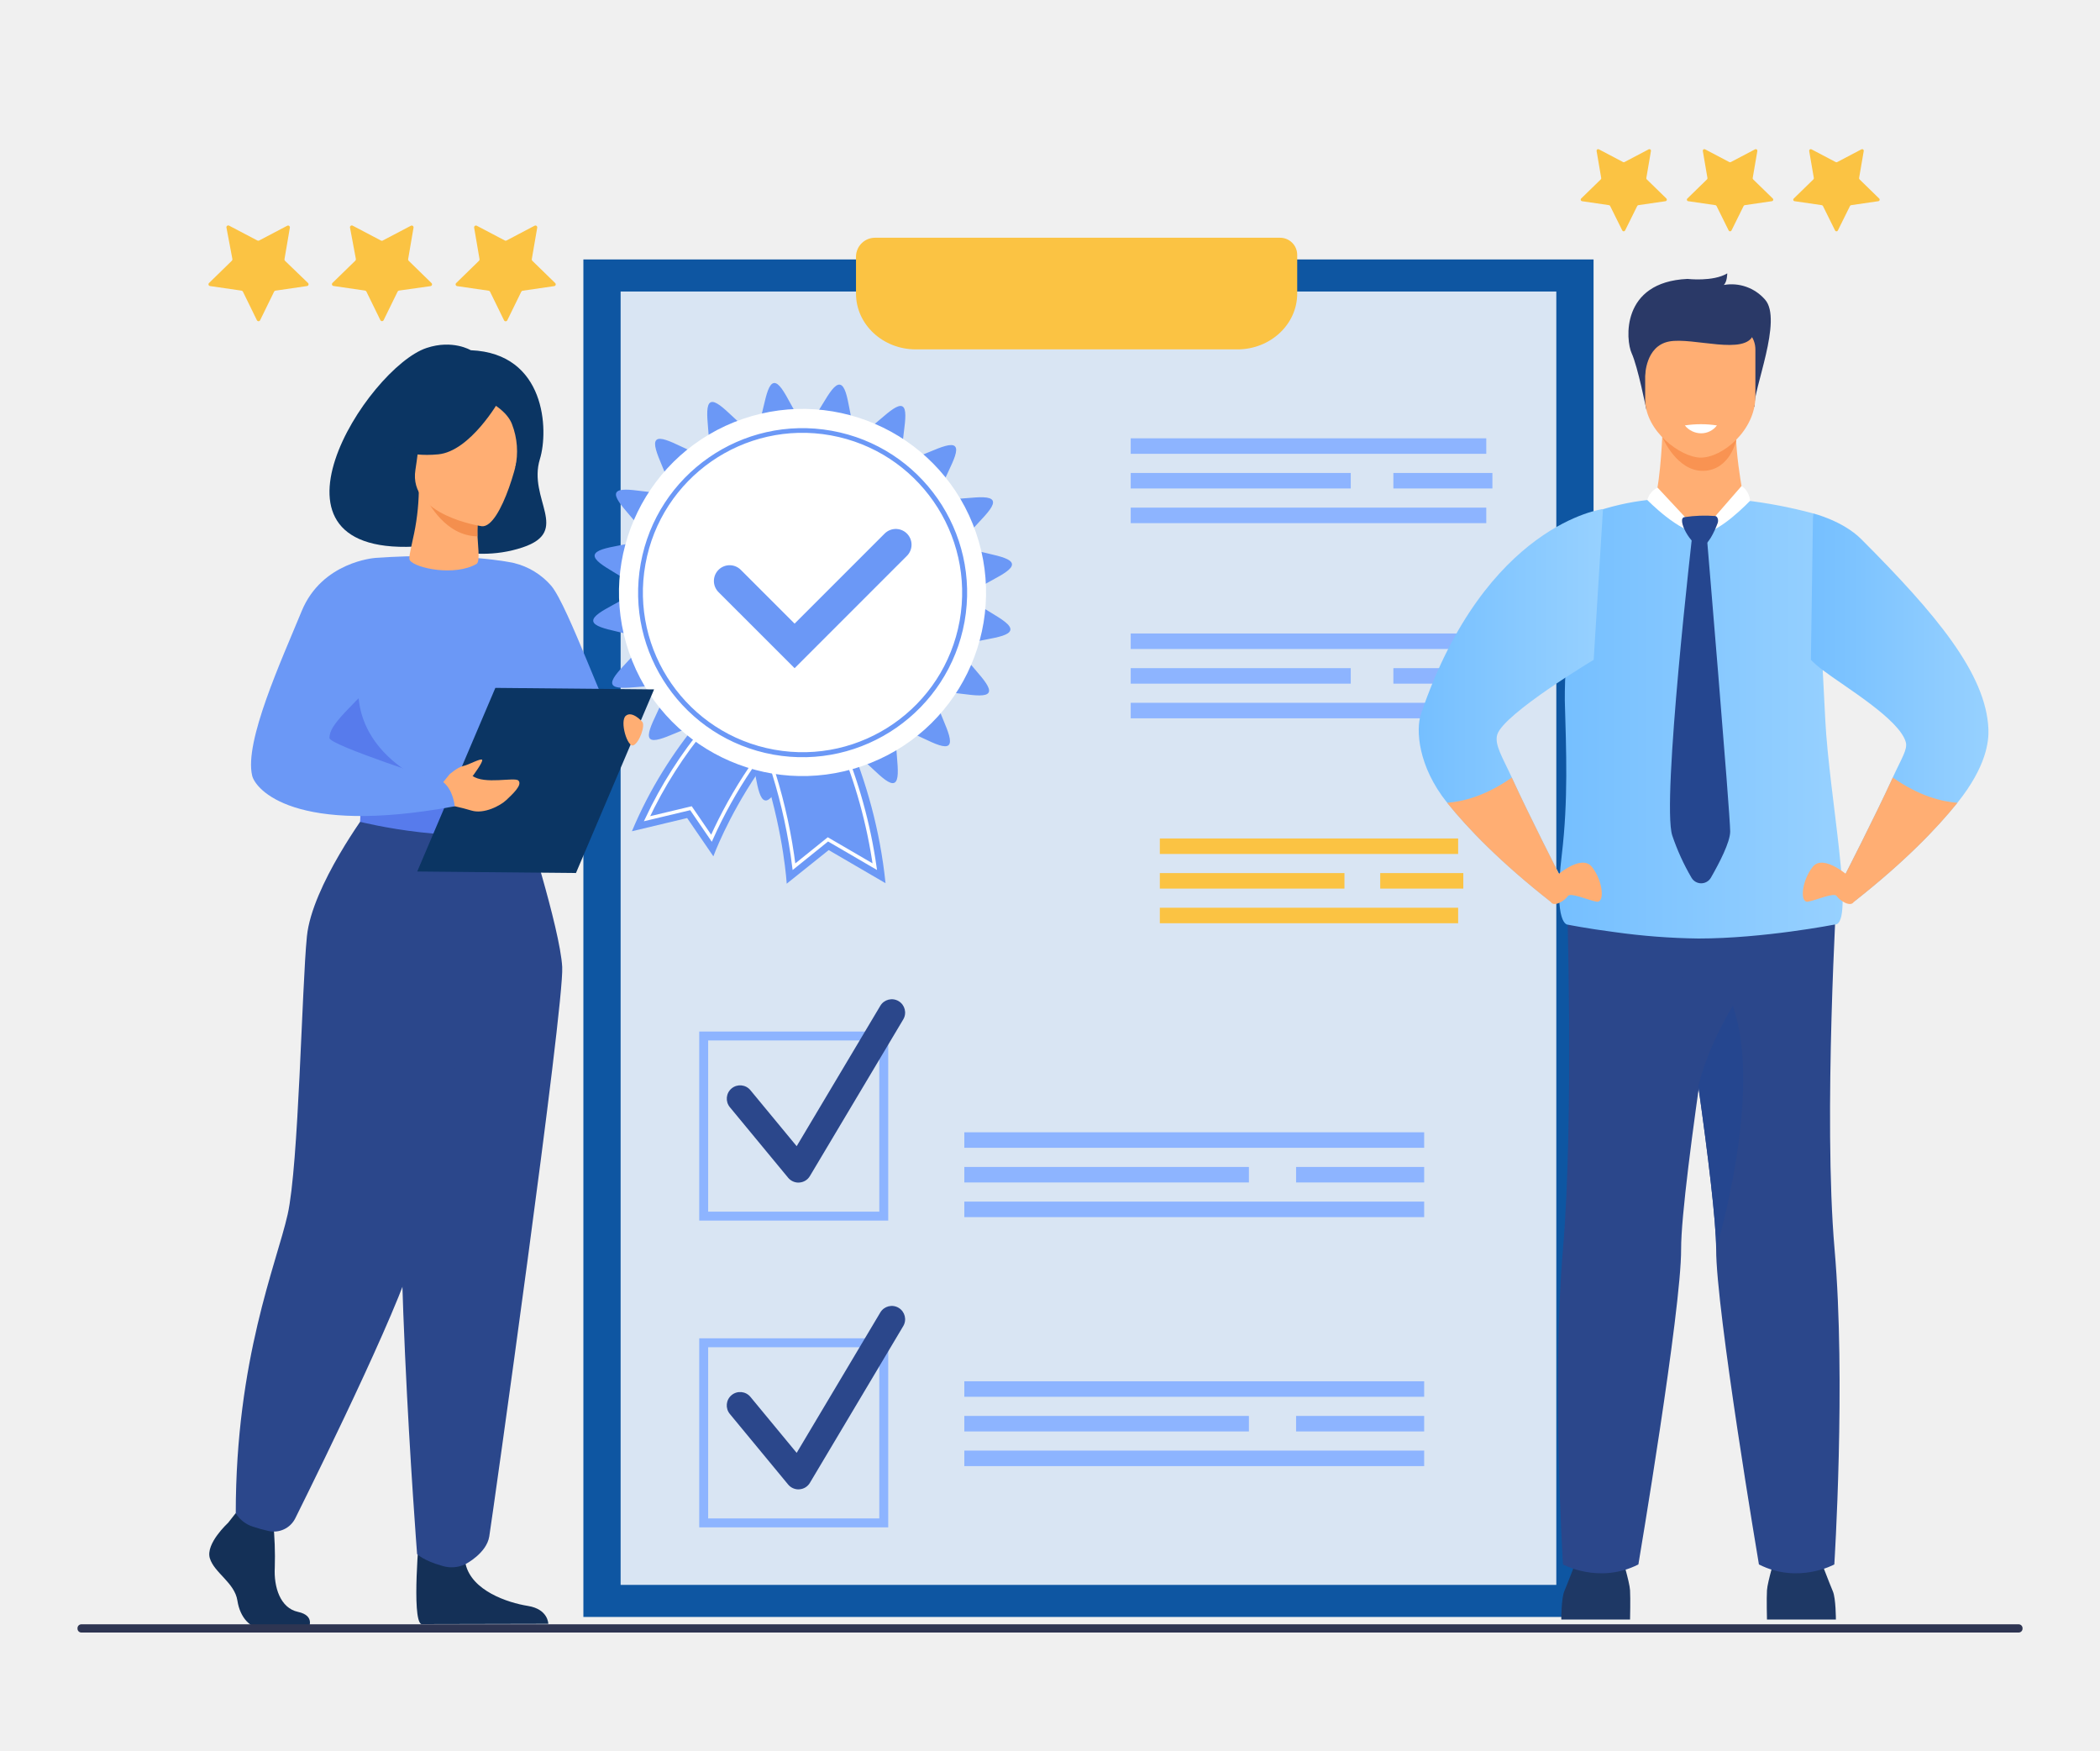
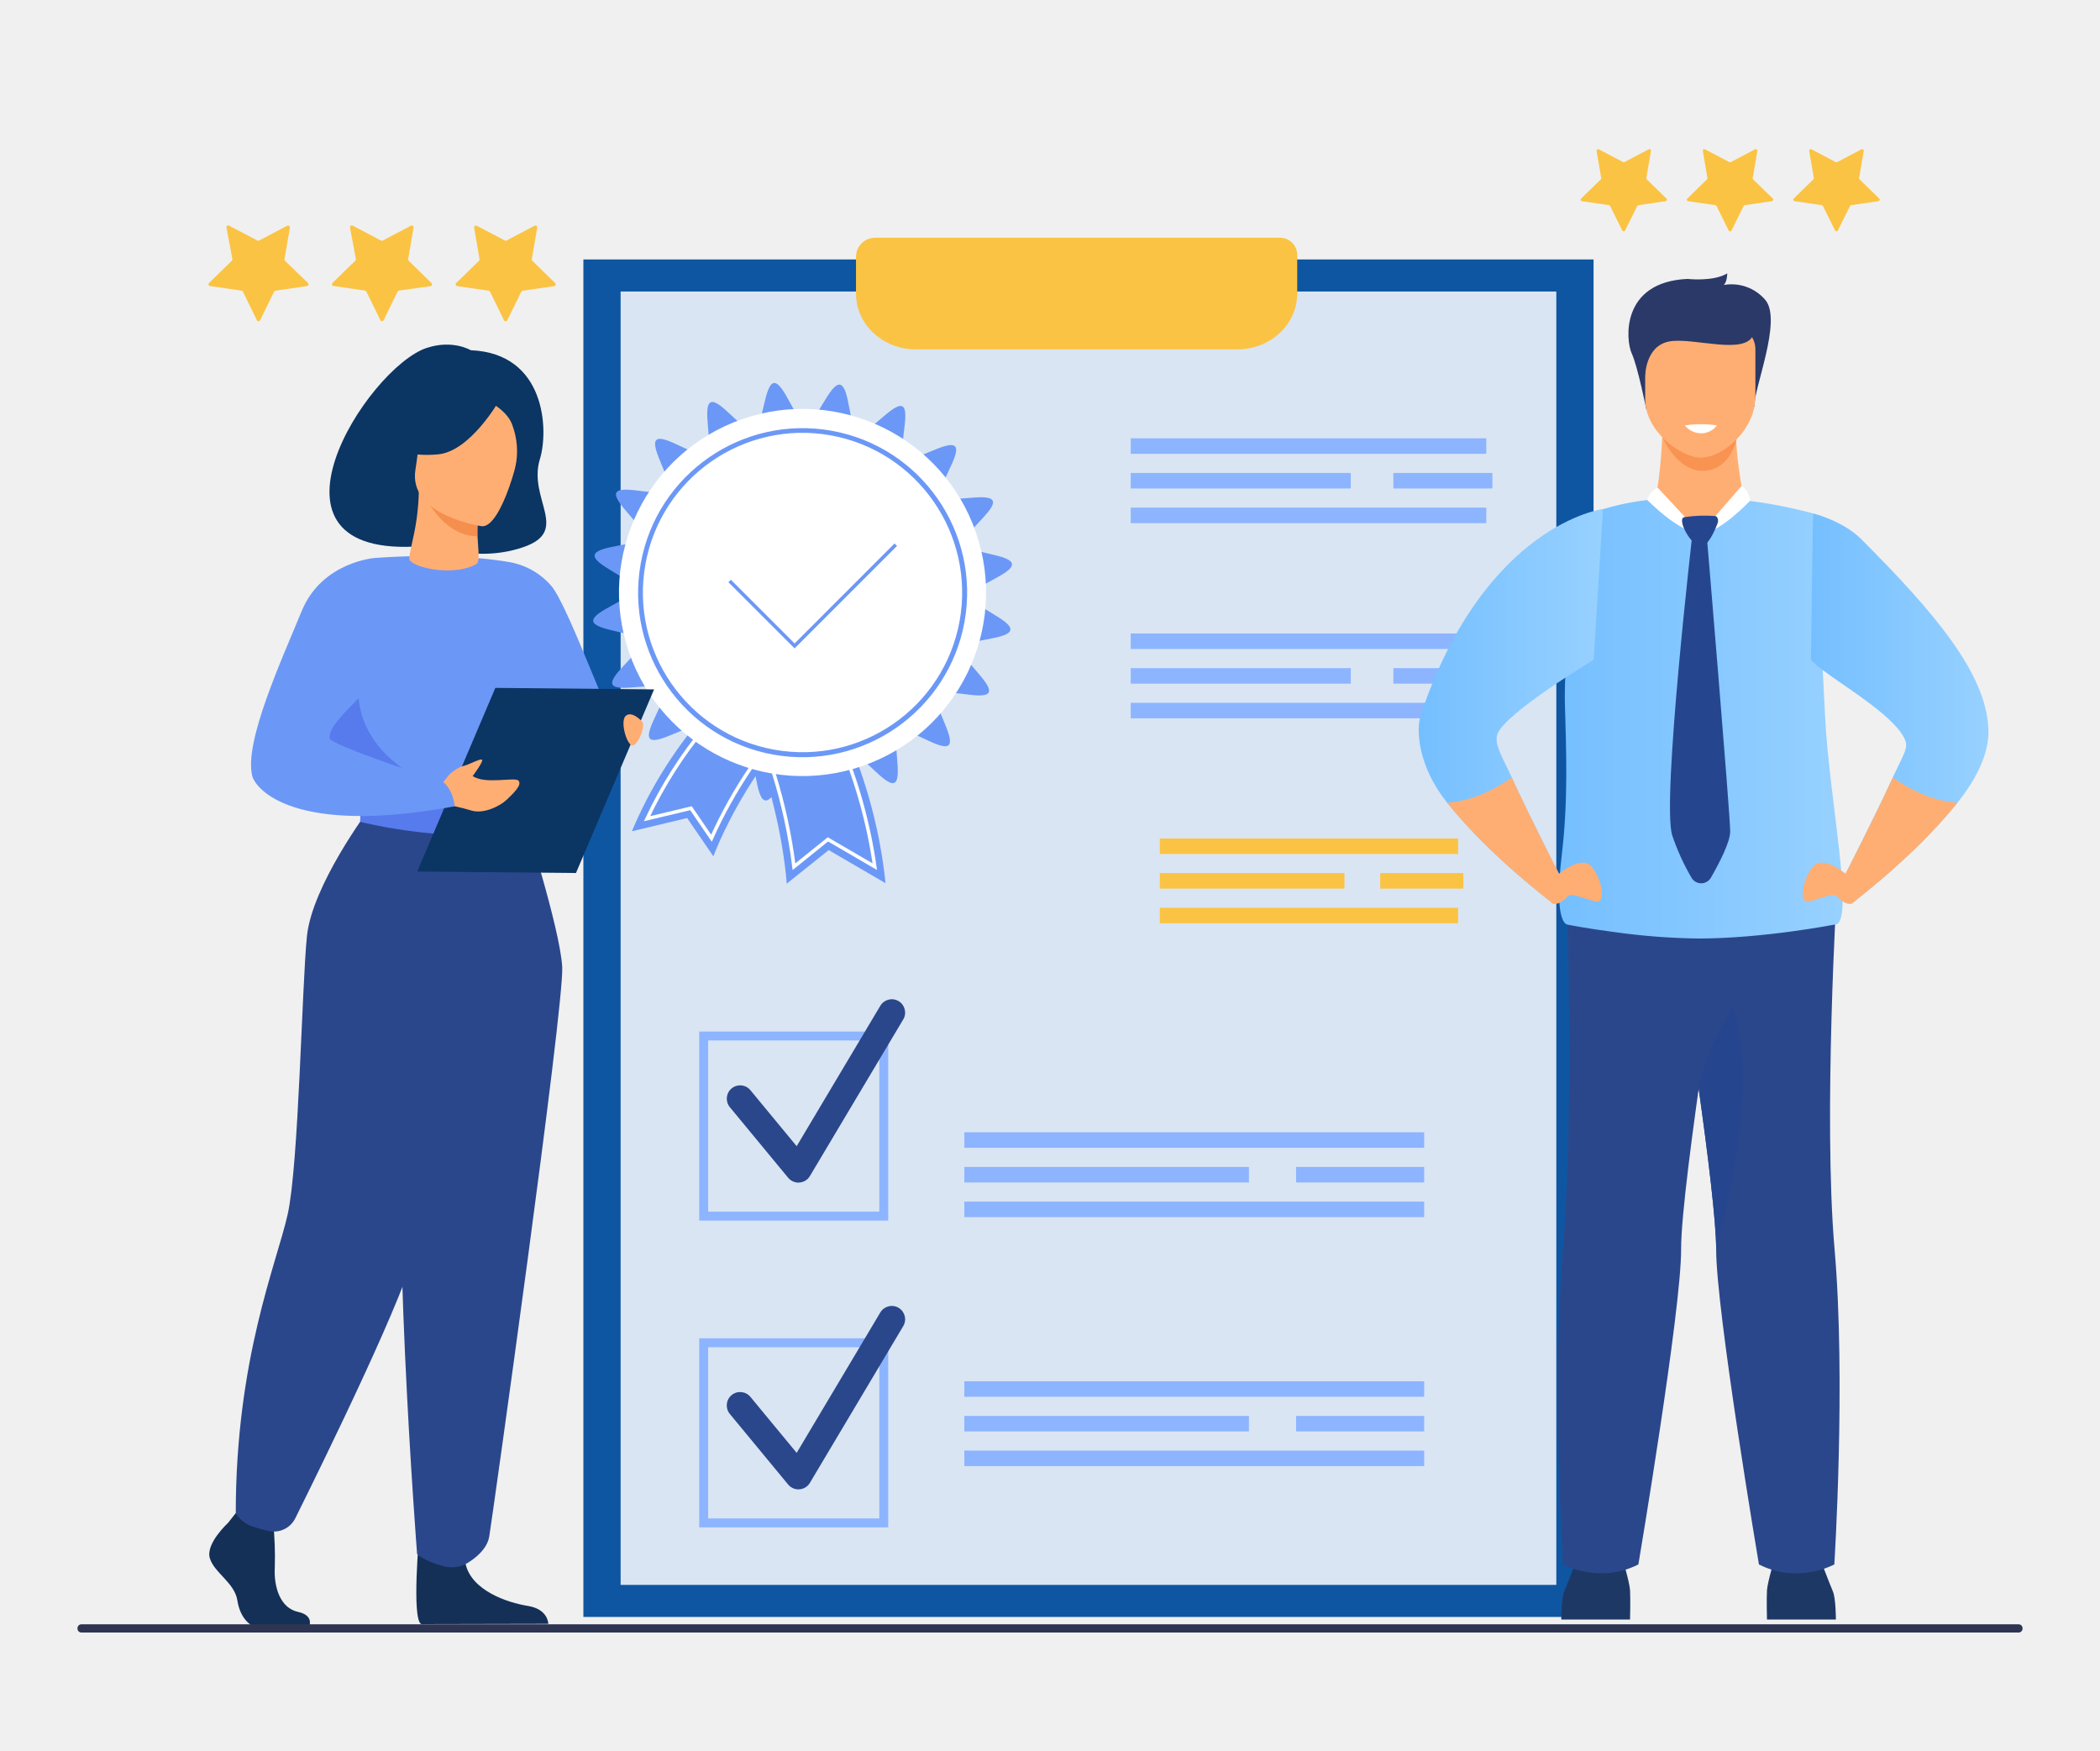
<svg xmlns="http://www.w3.org/2000/svg" xmlns:xlink="http://www.w3.org/1999/xlink" id="Layer_1" data-name="Layer 1" viewBox="0 0 600 500">
  <defs>
-     <style>.cls-1{fill:#0e56a2;}.cls-2{fill:#f0f5fc;opacity:0.9;}.cls-3{fill:#fbc343;}.cls-4{fill:#8db4ff;}.cls-5{fill:#2b478b;}.cls-6{fill:#6b98f6;}.cls-7,.cls-9{fill:none;stroke-miterlimit:10;}.cls-7{stroke:#fdfeff;}.cls-8{fill:#fff;}.cls-9{stroke:#6b98f6;stroke-linecap:round;stroke-width:9px;}.cls-10{fill:#1e3865;}.cls-11{fill:#ffae73;}.cls-12{fill:#f99352;}.cls-13{fill:#2a3967;}.cls-14{fill:url(#linear-gradient);}.cls-15{fill:#25468f;}.cls-16{fill:url(#linear-gradient-2);}.cls-17{fill:url(#linear-gradient-3);}.cls-18{fill:#0b3563;}.cls-19{fill:#143057;}.cls-20{fill:#577bec;}.cls-21{fill:#f48f4e;}.cls-22{fill:#2e3552;}</style>
+     <style>.cls-1{fill:#0e56a2;}.cls-2{fill:#f0f5fc;opacity:0.9;}.cls-3{fill:#fbc343;}.cls-4{fill:#8db4ff;}.cls-5{fill:#2b478b;}.cls-6{fill:#6b98f6;}.cls-7,.cls-9{fill:none;stroke-miterlimit:10;}.cls-7{stroke:#fdfeff;}.cls-8{fill:#fff;}.cls-9{stroke:#6b98f6;strokeLinecap:round;strokeWidth:9px;}.cls-10{fill:#1e3865;}.cls-11{fill:#ffae73;}.cls-12{fill:#f99352;}.cls-13{fill:#2a3967;}.cls-14{fill:url(#linear-gradient);}.cls-15{fill:#25468f;}.cls-16{fill:url(#linear-gradient-2);}.cls-17{fill:url(#linear-gradient-3);}.cls-18{fill:#0b3563;}.cls-19{fill:#143057;}.cls-20{fill:#577bec;}.cls-21{fill:#f48f4e;}.cls-22{fill:#2e3552;}</style>
    <linearGradient id="linear-gradient" x1="445.45" y1="205.3" x2="526.48" y2="205.3" gradientUnits="userSpaceOnUse">
      <stop offset="0" stop-color="#75bfff" />
      <stop offset="1" stop-color="#97d1ff" />
    </linearGradient>
    <linearGradient id="linear-gradient-2" x1="405.35" y1="201.49" x2="457.99" y2="201.49" xlink:href="#linear-gradient" />
    <linearGradient id="linear-gradient-3" x1="517.4" y1="202.11" x2="568.14" y2="202.11" xlink:href="#linear-gradient" />
  </defs>
  <rect class="cls-1" x="166.68" y="74.11" width="288.62" height="387.76" />
  <rect class="cls-2" x="177.32" y="83.27" width="267.34" height="369.44" />
  <path class="cls-3" d="M250,67.91a5.44,5.44,0,0,0-5.43,5.44V83.86c0,8.8,7.65,15.94,17.1,15.94h91.86c9.44,0,17.1-7.14,17.1-15.94V72.8a4.89,4.89,0,0,0-4.89-4.89Z" />
  <path class="cls-4" d="M253.78,348.65h-54v-54h54Zm-51.45-2.55h48.9V297.2h-48.9Z" />
  <path class="cls-5" d="M228.12,337.8a3.83,3.83,0,0,1-2.94-1.39l-16.65-20.15a3.81,3.81,0,1,1,5.87-4.86l13.22,16,23.9-40.11a3.81,3.81,0,1,1,6.55,3.9L231.4,335.93a3.78,3.78,0,0,1-3,1.85Z" />
  <rect class="cls-4" x="275.52" y="323.43" width="131.39" height="4.43" />
  <rect class="cls-4" x="275.52" y="343.23" width="131.39" height="4.43" />
  <rect class="cls-4" x="370.31" y="333.33" width="36.6" height="4.43" />
  <rect class="cls-4" x="275.52" y="333.33" width="81.31" height="4.43" />
  <rect class="cls-4" x="275.52" y="394.55" width="131.39" height="4.43" />
  <rect class="cls-4" x="275.52" y="414.35" width="131.39" height="4.43" />
  <rect class="cls-4" x="370.31" y="404.45" width="36.6" height="4.43" />
  <rect class="cls-4" x="275.52" y="404.45" width="81.31" height="4.43" />
  <rect class="cls-4" x="323.06" y="180.95" width="101.59" height="4.43" />
  <rect class="cls-4" x="323.06" y="200.75" width="101.59" height="4.43" />
  <rect class="cls-4" x="398.11" y="190.85" width="28.29" height="4.43" />
  <rect class="cls-4" x="323.06" y="190.85" width="62.87" height="4.43" />
  <rect class="cls-4" x="323.06" y="125.2" width="101.59" height="4.43" />
  <rect class="cls-4" x="323.06" y="145" width="101.59" height="4.43" />
  <rect class="cls-4" x="398.11" y="135.1" width="28.29" height="4.43" />
  <rect class="cls-4" x="323.06" y="135.1" width="62.87" height="4.43" />
  <rect class="cls-3" x="331.38" y="239.5" width="85.23" height="4.43" />
  <rect class="cls-3" x="331.38" y="259.29" width="85.23" height="4.43" />
  <rect class="cls-3" x="394.35" y="249.39" width="23.74" height="4.43" />
  <rect class="cls-3" x="331.38" y="249.39" width="52.75" height="4.43" />
  <path class="cls-4" d="M253.78,436.28h-54v-54h54Zm-51.45-2.55h48.9v-48.9h-48.9Z" />
  <path class="cls-5" d="M228.12,425.43a3.83,3.83,0,0,1-2.94-1.39l-16.65-20.15A3.81,3.81,0,1,1,214.4,399l13.22,16,23.9-40.11a3.81,3.81,0,1,1,6.55,3.9L231.4,423.56a3.78,3.78,0,0,1-3,1.85Z" />
  <path class="cls-6" d="M248.15,167.68s-47.19,20.9-67.6,69.76l15.78-3.77,7.49,10.93s15.94-43.81,53.55-59.06Z" />
  <path class="cls-7" d="M197.42,230.86l-12.56,3a123.85,123.85,0,0,1,16.78-26.35A148.88,148.88,0,0,1,247.05,171l6.88,13.33c-18.67,8.4-31.72,23.59-39.5,35.1a132.76,132.76,0,0,0-11.15,20Z" />
  <path class="cls-6" d="M169.91,158.55c.51-2.85,12.81-2.57,13.73-5.22s-8.86-10.13-7.53-12.62,13,1.55,14.68-.7-5.29-12.37-3.25-14.33,11.84,5.49,14.18,3.87-1.24-13.39,1.32-14.63,9.56,8.87,12.3,8,2.94-13.12,5.78-13.51,6.31,11.4,9.19,11.47,6.84-11.56,9.69-11,2.56,12.81,5.21,13.73,10.14-8.86,12.62-7.53-1.55,13,.7,14.67,12.37-5.29,14.33-3.24-5.49,11.84-3.87,14.18,13.39-1.24,14.63,1.32-8.86,9.56-8,12.3,13.12,2.94,13.51,5.78-11.4,6.31-11.46,9.19,11.55,6.84,11,9.68-12.81,2.57-13.73,5.22,8.86,10.13,7.53,12.62-13-1.55-14.67.7,5.29,12.37,3.24,14.33-11.84-5.49-14.17-3.87,1.23,13.39-1.33,14.63-9.56-8.87-12.29-8-2.95,13.12-5.79,13.51-6.31-11.4-9.19-11.47-6.84,11.56-9.68,11-2.57-12.81-5.22-13.73-10.13,8.86-12.61,7.53,1.54-13-.71-14.68-12.37,5.3-14.33,3.25,5.49-11.84,3.87-14.18S176.2,198.06,175,195.5s8.87-9.56,8-12.3-13.12-2.94-13.5-5.78,11.39-6.31,11.46-9.19S169.4,161.39,169.91,158.55Z" />
  <path class="cls-6" d="M201.42,152.28s45.32,39,51.59,100l-16.24-9.46-12,9.6s-3-53.9-39.59-83.4Z" />
  <path class="cls-7" d="M226.85,247.57A153.63,153.63,0,0,0,221.11,221c-4.77-15.41-14.21-36.71-32.24-52.22l12.66-13.06a172.47,172.47,0,0,1,38.52,56.2,144.59,144.59,0,0,1,9.89,35.64l-13.39-7.8Z" />
  <circle class="cls-8" cx="229.29" cy="169.25" r="52.43" transform="translate(-42.61 83.86) rotate(-19)" />
  <path class="cls-6" d="M220.94,215.55a47,47,0,1,1,54.65-38A47.1,47.1,0,0,1,220.94,215.55Zm16.44-91.19a45.61,45.61,0,1,0,36.8,53A45.67,45.67,0,0,0,237.38,124.36Z" />
  <polyline class="cls-9" points="208.47 165.95 227.03 184.5 255.94 155.59" />
  <path class="cls-10" d="M446.08,462.6s0-6.05.86-8.06,4-10.21,4-10.21h12.35s2.3,7.48,2.44,9.92,0,8.35,0,8.35Z" />
  <path class="cls-10" d="M524.54,462.6s0-6.05-.87-8.06-4-10.21-4-10.21H507.29s-2.29,7.48-2.44,9.92,0,8.35,0,8.35Z" />
  <path class="cls-11" d="M475,123.06s-.43,13.47-2.16,19.51l-13.64,9.52,51.36,7.68-12.25-16.92s-3.7-18.06-1.76-24.74S475,123.06,475,123.06Z" />
  <path class="cls-12" d="M475,124.92s4.06,9.78,11.71,9.57,9.39-8.87,9.39-8.87Z" />
  <path class="cls-13" d="M470.39,117s-2.47-12.34-4.19-16.07S463,80.53,482.14,79.67c0,0,7.33.86,11.36-1.58,0,0,0,2.44-1,3.31a12.71,12.71,0,0,1,11.78,4.16c5.17,5.75-3.45,25.87-3,30.61Z" />
  <path class="cls-11" d="M485.79,130.71c-5.54-.1-15.74-7.48-15.74-16.62V99.82c0-3.34,2.32-6.07,5.17-6.07h21.15c2.84,0,5.17,2.73,5.17,6.07v13.46C501.54,122.86,492.15,130.82,485.79,130.71Z" />
  <path class="cls-13" d="M470.05,107.44s0-8.57,6.81-9.89,22,4.18,24.14-2.07-29.37-6.15-30.95-2.16S470.05,107.44,470.05,107.44Z" />
  <path class="cls-5" d="M447.63,253.1s2.16,66-1.07,103.69,0,90.08,0,90.08,10.34,5.7,21.55,0c0,0,12.29-72.77,12.21-90.08C480.26,338.34,493.72,256,493.72,256Z" />
  <path class="cls-5" d="M524.09,446.87s-10.34,5.7-21.54,0c0,0-12.29-72.77-12.22-90.09,0-7.79-2.34-27-5.1-46.55C481.45,283.46,477,256,477,256l47.88-3s-4,66.13-.72,103.79S524.09,446.87,524.09,446.87Z" />
  <path class="cls-14" d="M524.26,264.08s-20.41,4-39,4a188.61,188.61,0,0,1-24-1.84c-7.77-1-13.34-2.12-13.34-2.12s-4.14.37-1.69-20c1.85-15.52,1.27-29.54.86-44,0-1.61,0-3.5.08-5.61.8-16.82,5.88-47.09,9.76-48.72a70.89,70.89,0,0,1,15.94-3.18c0,.2,5.91,8.83,12.93,9.8,4.35-1.72,7.78-3.19,12.54-9.52A136.49,136.49,0,0,1,518,146.64s.73,3.21,3.5,58.85C522.61,227.53,530.13,264.16,524.26,264.08Z" />
  <path class="cls-15" d="M490.33,356.78c0-7.79-2.34-27-5.1-46.55,2.86-11.69,9.85-22.94,9.85-22.94C503.91,312.08,490.33,356.78,490.33,356.78Z" />
  <path class="cls-16" d="M427.8,209.79c-.92,2.9,1.64,6.81,4.14,12.29,5.14,11.26,13.69,27.9,13.69,27.9a50.08,50.08,0,0,1-2.59,7.59c-14.38-11.3-23.66-20.91-29.57-28.28-8.32-10.37-9-20.84-7.47-25.37,18.48-54.34,52-58.52,52-58.52l-2.66,43.07S429.71,203.83,427.8,209.79Z" />
  <path class="cls-11" d="M443.93,250.8s7.75-7.19,10.92-3.16,3.73,10.34,1.29,9.91-7.47-2.73-8.19-1.58-3.94,3.35-4.92,1.6S443.93,250.8,443.93,250.8Z" />
  <path class="cls-11" d="M445.63,250a50.08,50.08,0,0,1-2.59,7.59c-14.38-11.3-23.66-20.91-29.57-28.28,4.46-.33,11-1.93,18.47-7.21C437.08,233.34,445.63,250,445.63,250Z" />
  <path class="cls-17" d="M568.12,208.29c.14,3.38-.53,10.63-8.85,21-5.92,7.37-15.19,17-29.57,28.28a49.31,49.31,0,0,1-2.6-7.59s8.55-16.64,13.7-27.9c2.5-5.48,4.28-8,3.71-10.1-1.84-6.55-17.29-15.7-23.79-20.62a28,28,0,0,1-3.32-2.89l.61-41.83s8.51,2.1,13.76,7.35C553.11,175.34,567.49,192.48,568.12,208.29Z" />
  <path class="cls-11" d="M528.81,250.8s-7.76-7.19-10.92-3.16-3.74,10.34-1.3,9.91,7.47-2.73,8.19-1.58,3.94,3.35,4.92,1.6S528.81,250.8,528.81,250.8Z" />
  <path class="cls-11" d="M527.1,250a49.31,49.31,0,0,0,2.6,7.59c14.38-11.3,23.65-20.91,29.57-28.28-4.47-.33-11-1.93-18.47-7.21C535.65,233.34,527.1,250,527.1,250Z" />
  <path class="cls-8" d="M473.59,139.28a5.46,5.46,0,0,0-2.93,3.54s9.15,9.41,15.14,9.55Z" />
  <path class="cls-8" d="M485.8,152.37l11.8-13.56a5.54,5.54,0,0,1,2.41,4.24S490.87,152.73,485.8,152.37Z" />
  <path class="cls-15" d="M483.67,151.38s-9,77.8-5.88,87.28a64.91,64.91,0,0,0,5.5,12.06,3.2,3.2,0,0,0,5.53,0c2.39-4.16,5.52-10.17,5.52-13.22,0-5-6.84-86.18-6.84-86.18Z" />
  <path class="cls-15" d="M481.31,147.71a39,39,0,0,1,8.76-.31c.66.1,1,1.15.7,2-.93,2.44-2.82,6.66-4.8,6.66C483.18,156.05,478.84,148,481.31,147.71Z" />
  <path class="cls-8" d="M481.38,121.52a6,6,0,0,0,4.74,2.25,5.61,5.61,0,0,0,4.43-2.25A30.2,30.2,0,0,0,481.38,121.52Z" />
  <path class="cls-18" d="M120.63,156c-.92-2.78,12.6,5.75,28.72.35,13.9-4.66,1.37-13.73,4.91-25.23,2.52-8.19,1.72-30.2-19.75-31.08,0,0-5.16-3.13-12.62-.65C104.93,105,69.65,160,120.63,156Z" />
  <path class="cls-6" d="M144.16,206.45a56.22,56.22,0,0,0,5.74,8.68c4.46,5.58,27.87-7.68,25.86-8.68s-13.42-33.38-18.25-39.11a20.48,20.48,0,0,0-10.68-6.52Z" />
  <path class="cls-19" d="M65.16,435s-6.47,5.9-5.21,10.09,7.1,7,7.88,12.11,3.94,7.91,6.78,7.91H88.14s2.08-3.6-3-4.69-6.94-7.1-6.63-12.69a97.84,97.84,0,0,0-.47-13l-10.72-2.48Z" />
  <path class="cls-19" d="M119.85,437.54s-2.33,25,.51,26.38l36.3-.08s0-4.19-5.83-5.12-16.07-4.35-17.81-12S119.85,437.54,119.85,437.54Z" />
  <path class="cls-6" d="M91.92,189.59a145,145,0,0,0,0,16.79c.36,6.06,6.5,14.19,7.37,16.2,2.18,5,4.65,5.86,4.65,5.86L123,233.11l6.7,1.64,21.14-6.31s9.62-26.87,5.76-42a116.46,116.46,0,0,0-9.77-25.63s-14.37-3.23-39.71-1.44Z" />
  <path class="cls-20" d="M90.1,206.59c.36,6.06,8.32,14,9.19,16,2.18,5,4.65,5.86,4.65,5.86L123,233.11l5.08-7.17s-30.86-8.58-25-35.79Z" />
  <path class="cls-5" d="M149.49,232.52S160,265.1,160.63,276.19s-20,157.58-20.84,162.69c-.78,4.82-6.77,7.89-6.77,7.89a9,9,0,0,1-6.67.51c-5.45-1.53-7.18-3.38-7.18-3.38s-8.14-104.47-3.1-141.79a591.35,591.35,0,0,0,5.1-69.59Z" />
  <path class="cls-5" d="M105.15,231.55s-16,21.42-17.46,35.9-2.33,65.35-5.51,79.47-14.82,41.29-14.82,85.32a8.8,8.8,0,0,0,5,3.87,39.4,39.4,0,0,0,4.36,1.2,6.84,6.84,0,0,0,7.65-3.63c7.88-15.86,33-67,34.26-77.63.91-7.52,8.83-57.25,26.11-86.43,4.15-7-2.55-34.87-2.55-34.87Z" />
  <path class="cls-20" d="M151.16,227.49s-4.2,3.32-12.55,3.49c-10,.2-34.67-2.54-34.67-2.54a20.52,20.52,0,0,0-1.06,6.31s30.18,7.61,47.66,1.11C150.54,235.86,152.8,231.62,151.16,227.49Z" />
  <path class="cls-8" d="M136.46,234.43c0-2.84,2-5.15,4.55-5.15s4.55,2.31,4.55,5.15-2,5.15-4.55,5.15S136.46,237.27,136.46,234.43Zm1.51,0c0,2,1.36,3.64,3,3.64s3-1.64,3-3.64-1.37-3.65-3-3.65S138,232.42,138,234.43Z" />
  <polygon class="cls-18" points="119.21 248.94 164.56 249.37 186.88 196.92 141.53 196.49 119.21 248.94" />
  <path class="cls-11" d="M125.14,225.24l3.32-4.08s2.25-2,3.88-2.35,5.08-2.33,5.42-1.77-2.65,4.56-2.65,4.56l-.15,0c3.42,2.57,12.07.3,13.14,1.35,1.29,1.27-1.79,4-3.43,5.57s-6.37,4.12-10,3c-2.68-.84-6.91-1.69-6.91-1.69Z" />
  <path class="cls-11" d="M183.47,206.14s-2.85-3.23-4.67-1.68.48,9.2,2.2,8.42S184.46,207.09,183.47,206.14Z" />
  <path class="cls-6" d="M107.12,159.38S92,160.44,86.2,174.54s-16.45,37.28-14.16,47c.91,3.88,11.93,17.29,57.88,8.77,0,0-.38-4.81-3.48-7.06,0,0-32.37-10.39-32.32-12.46.11-3.91,4.38-7.29,22.46-25.38C121.5,180.49,107.12,159.38,107.12,159.38Z" />
  <path class="cls-11" d="M117.11,160.07c-.44-.6.13-2.51.85-6.06a66.37,66.37,0,0,0,1.71-13.79l1,.16,16.09,2.71s-.36,4.3-.38,8.35v.1c0,3.52.95,8.84-.23,9.54C130,164.65,118.83,162.37,117.11,160.07Z" />
  <path class="cls-21" d="M136.72,143.09s-.32,6.06-.33,10.12c-9-.22-13.81-9-15.76-12.83Z" />
  <path class="cls-11" d="M137.69,150.32s-21.09-3-19-16.11.75-22.32,14.31-21,15.37,6.78,15.74,11.32S143.23,150.76,137.69,150.32Z" />
  <path class="cls-18" d="M142.61,114.45s-8.21,14.46-17.41,15.33-12.66-2.12-12.66-2.12a25.3,25.3,0,0,0,10.54-13.48S139.43,106.44,142.61,114.45Z" />
  <path class="cls-18" d="M141,115.48s4,2.27,5.28,5.67a21.46,21.46,0,0,1,.93,12.48s6-9.76,2.07-16.44C145.08,110.09,141,115.48,141,115.48Z" />
  <path class="cls-3" d="M109.33,68.72l8.07-4.24a.52.52,0,0,1,.75.55l-1.54,9a.52.52,0,0,0,.15.46l6.52,6.36a.51.51,0,0,1-.28.88L114,83a.52.52,0,0,0-.39.28l-4,8.17a.52.52,0,0,1-.93,0l-4-8.17a.52.52,0,0,0-.39-.28l-9-1.31a.51.51,0,0,1-.29-.88l6.53-6.36a.55.55,0,0,0,.15-.46L100,65a.52.52,0,0,1,.75-.55l8.06,4.24A.51.51,0,0,0,109.33,68.72Z" />
  <path class="cls-3" d="M74,68.72l8.07-4.24a.52.52,0,0,1,.75.55l-1.54,9a.52.52,0,0,0,.14.46L88,80.83a.51.51,0,0,1-.29.88l-9,1.31a.5.5,0,0,0-.39.28l-4,8.17a.51.51,0,0,1-.92,0l-4-8.17a.5.5,0,0,0-.39-.28l-9-1.31a.51.51,0,0,1-.28-.88l6.52-6.36a.52.52,0,0,0,.15-.46L64.7,65a.52.52,0,0,1,.75-.55l8.07,4.24A.51.51,0,0,0,74,68.72Z" />
  <path class="cls-3" d="M144.67,68.72l8.06-4.24a.52.52,0,0,1,.76.55l-1.55,9a.55.55,0,0,0,.15.46l6.53,6.36a.51.51,0,0,1-.29.88l-9,1.31a.53.53,0,0,0-.39.28l-4,8.17a.52.52,0,0,1-.93,0l-4-8.17a.5.5,0,0,0-.39-.28l-9-1.31a.51.51,0,0,1-.28-.88l6.52-6.36a.52.52,0,0,0,.15-.46l-1.54-9a.52.52,0,0,1,.75-.55l8.07,4.24A.51.51,0,0,0,144.67,68.72Z" />
  <path class="cls-3" d="M494.51,46.3l6.94-3.65a.45.45,0,0,1,.65.47l-1.33,7.73a.47.47,0,0,0,.13.39l5.62,5.47a.45.45,0,0,1-.25.76l-7.76,1.13a.43.43,0,0,0-.33.24l-3.47,7a.45.45,0,0,1-.8,0l-3.47-7a.45.45,0,0,0-.34-.24l-7.75-1.13a.44.44,0,0,1-.25-.76l5.61-5.47a.41.41,0,0,0,.13-.39l-1.32-7.73a.44.44,0,0,1,.64-.47l6.94,3.65A.43.43,0,0,0,494.51,46.3Z" />
  <path class="cls-3" d="M464.12,46.3l6.94-3.65a.44.44,0,0,1,.64.47l-1.32,7.73a.41.41,0,0,0,.13.39l5.61,5.47a.45.45,0,0,1-.25.76l-7.76,1.13a.43.43,0,0,0-.33.24l-3.47,7a.45.45,0,0,1-.8,0l-3.47-7a.43.43,0,0,0-.33-.24L452,57.47a.45.45,0,0,1-.25-.76l5.62-5.47a.43.43,0,0,0,.12-.39l-1.32-7.73a.44.44,0,0,1,.64-.47l6.94,3.65A.45.45,0,0,0,464.12,46.3Z" />
  <path class="cls-3" d="M524.91,46.3l6.94-3.65a.45.45,0,0,1,.65.47l-1.33,7.73a.44.44,0,0,0,.13.39l5.61,5.47a.44.44,0,0,1-.24.76l-7.76,1.13a.45.45,0,0,0-.34.24l-3.47,7a.44.44,0,0,1-.79,0l-3.47-7a.45.45,0,0,0-.34-.24l-7.76-1.13a.44.44,0,0,1-.24-.76l5.61-5.47a.47.47,0,0,0,.13-.39l-1.33-7.73a.45.45,0,0,1,.65-.47l6.94,3.65A.43.43,0,0,0,524.91,46.3Z" />
  <rect class="cls-22" x="22.14" y="463.97" width="555.73" height="2.35" rx="1.11" />
</svg>
